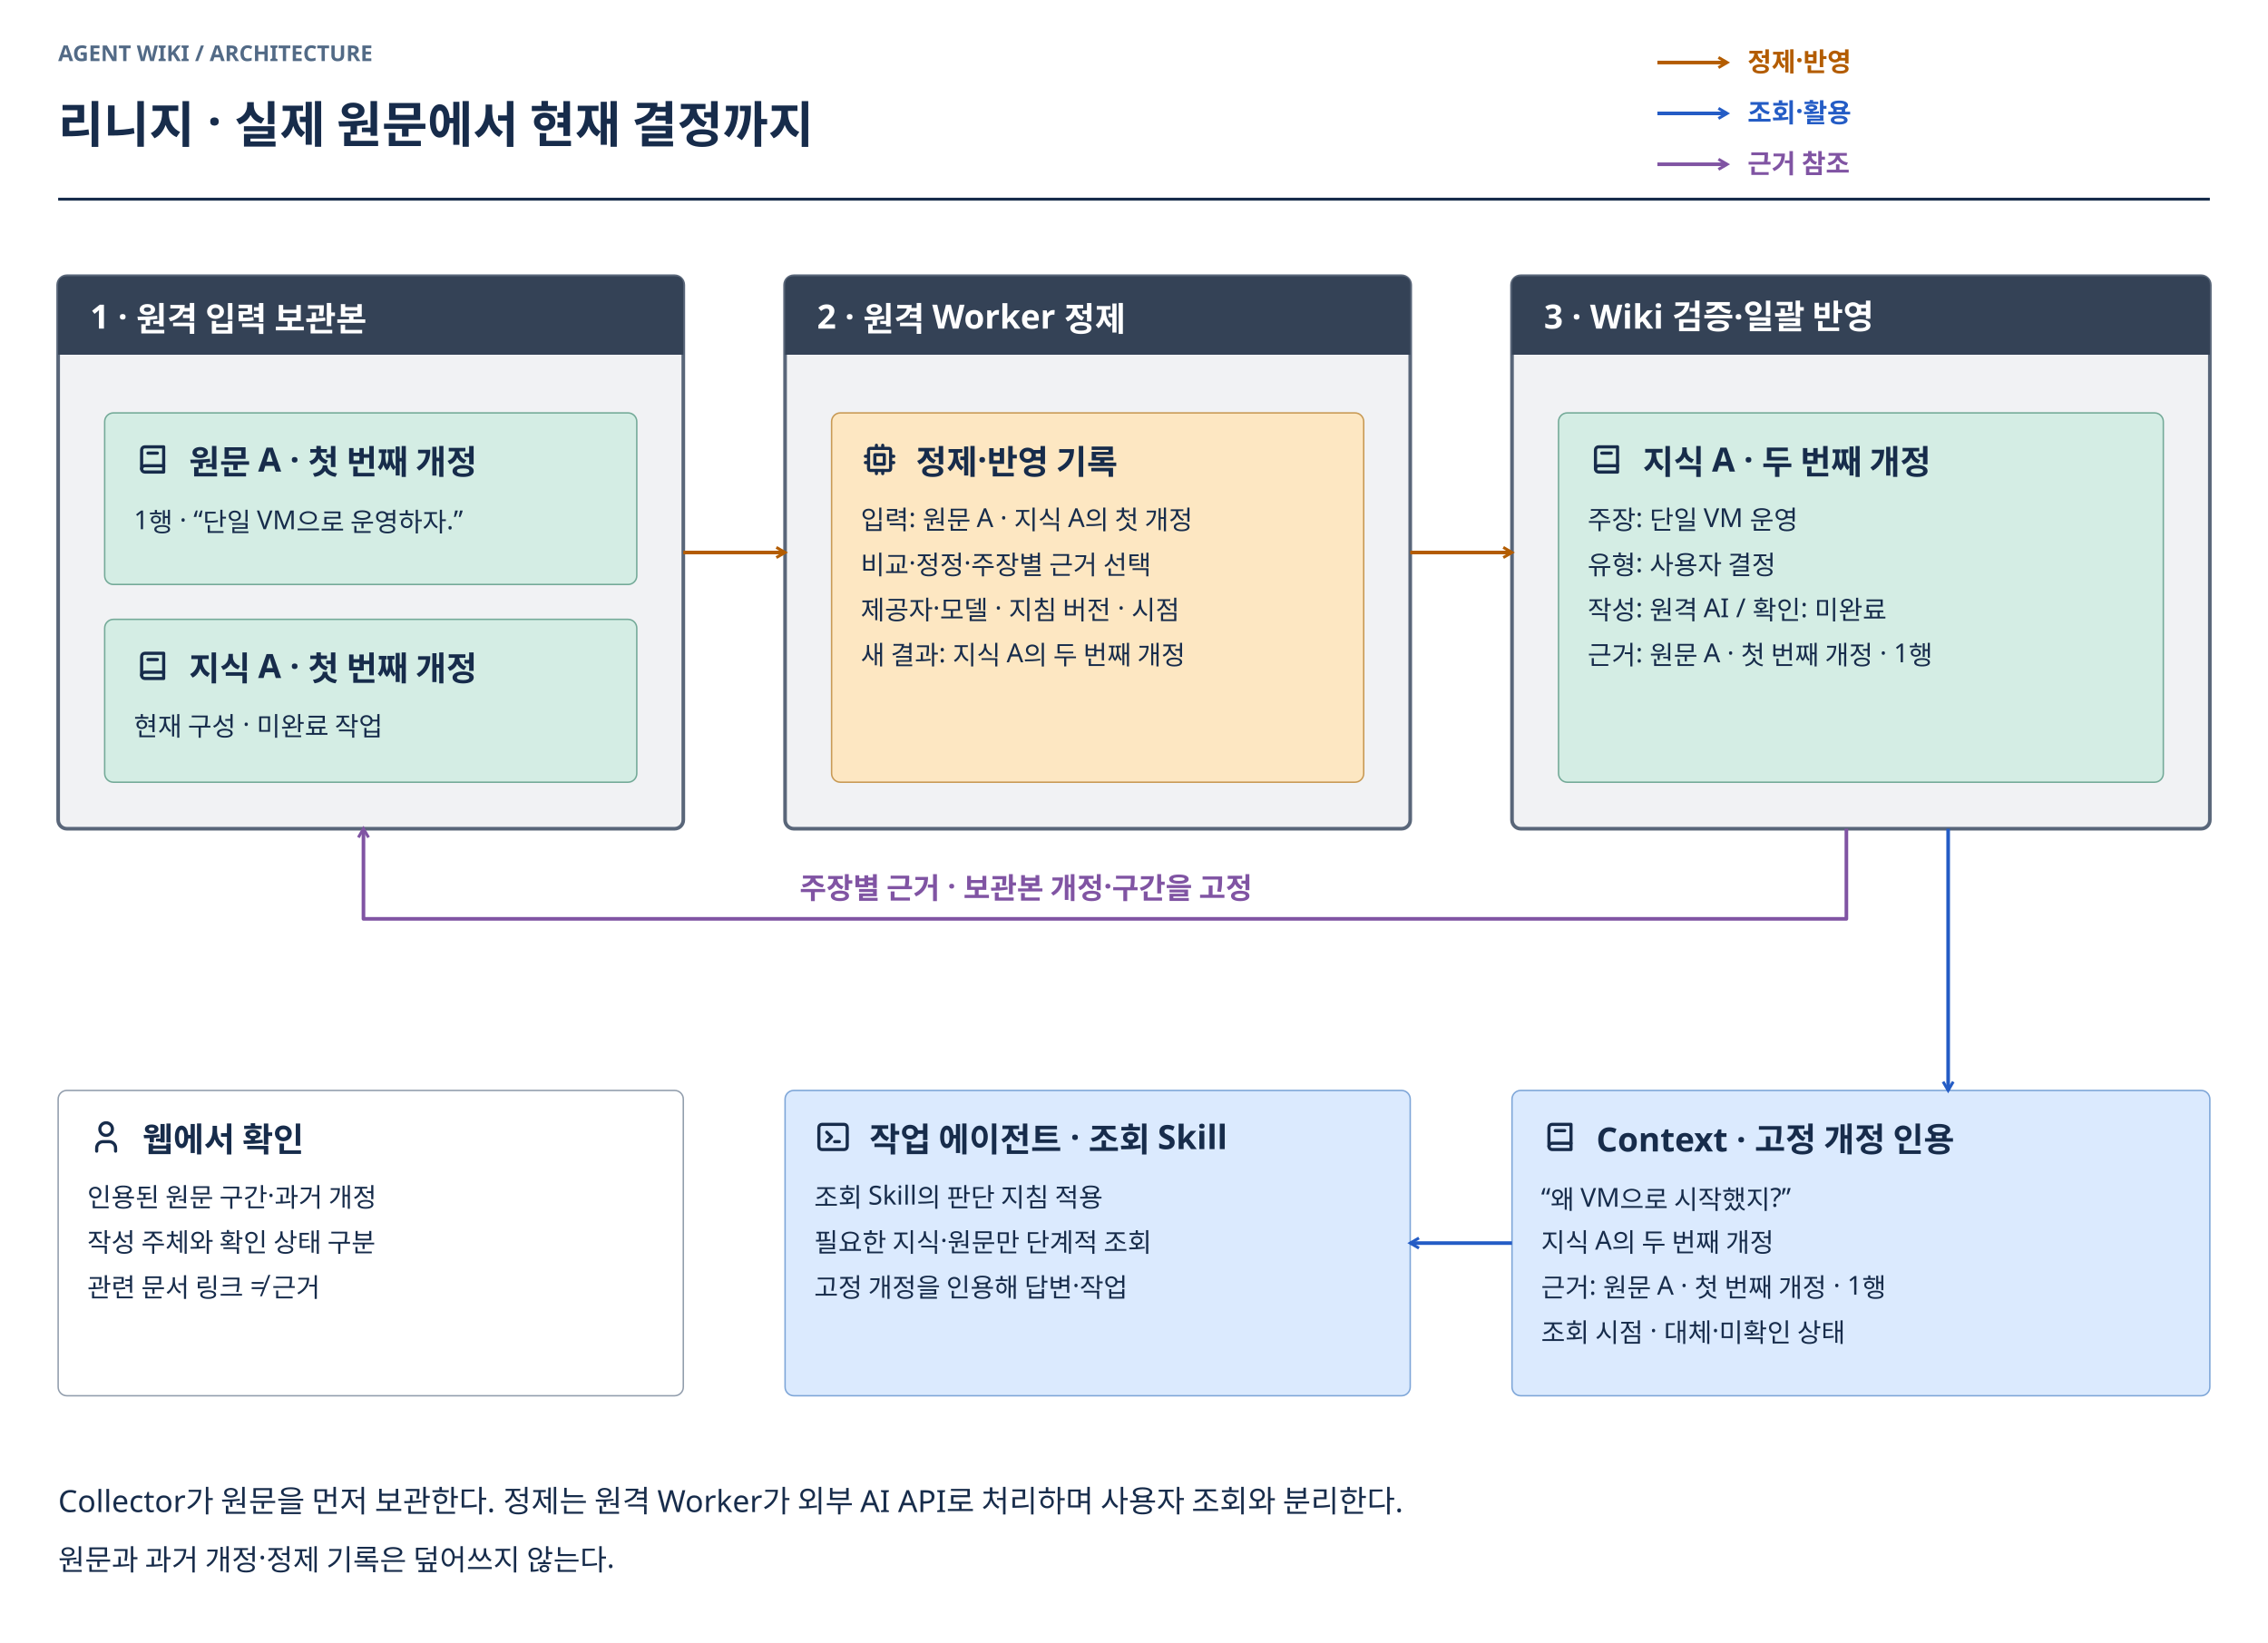
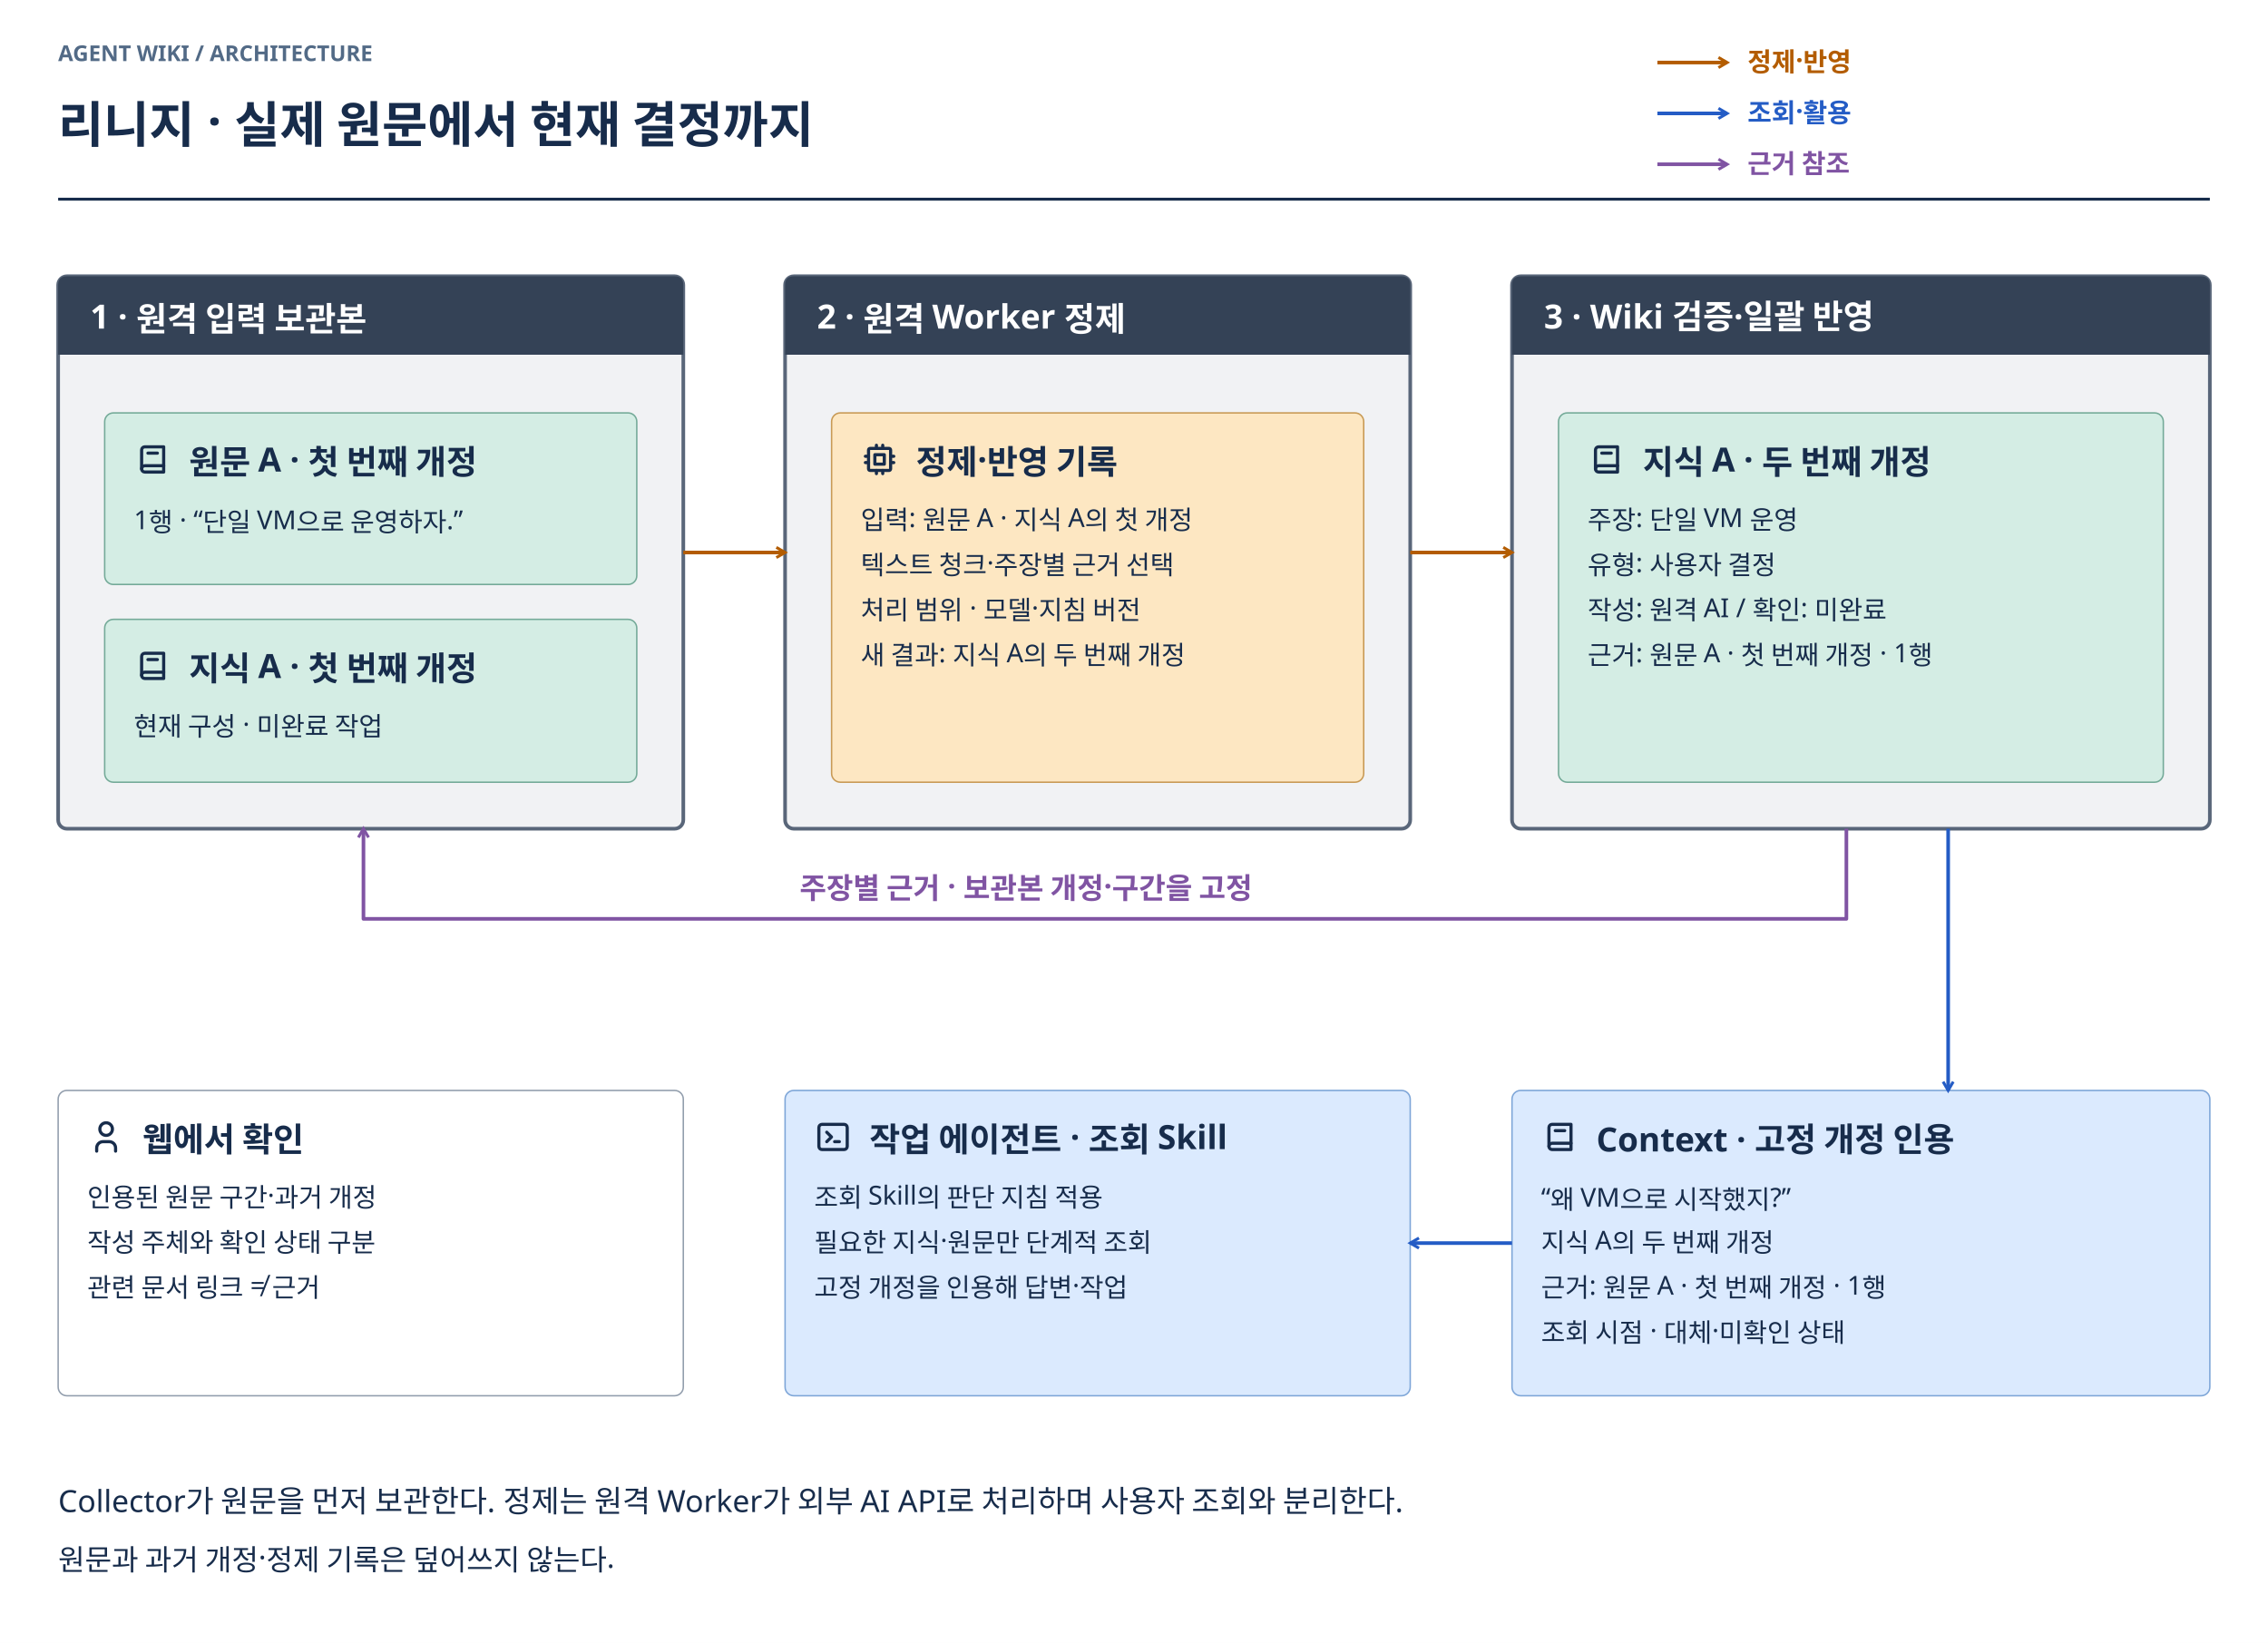
<svg xmlns="http://www.w3.org/2000/svg" width="1560" height="1130" viewBox="0 0 1560 1130" role="img" aria-labelledby="title desc">
  <defs>
    <marker id="arrow-ingest" markerWidth="9" markerHeight="9" refX="7" refY="4.5" orient="auto-start-reverse" markerUnits="userSpaceOnUse">
      <path d="M1 1 L7 4.5 L1 8" fill="none" stroke="#B35C00" stroke-width="2" />
    </marker>
    <marker id="arrow-query" markerWidth="9" markerHeight="9" refX="7" refY="4.5" orient="auto-start-reverse" markerUnits="userSpaceOnUse">
      <path d="M1 1 L7 4.5 L1 8" fill="none" stroke="#245CC5" stroke-width="2" />
    </marker>
    <marker id="arrow-ops" markerWidth="9" markerHeight="9" refX="7" refY="4.5" orient="auto-start-reverse" markerUnits="userSpaceOnUse">
      <path d="M1 1 L7 4.5 L1 8" fill="none" stroke="#68778B" stroke-width="2" />
    </marker>
    <marker id="arrow-relation" markerWidth="9" markerHeight="9" refX="7" refY="4.5" orient="auto-start-reverse" markerUnits="userSpaceOnUse">
      <path d="M1 1 L7 4.5 L1 8" fill="none" stroke="#8054A3" stroke-width="2" />
    </marker>
  </defs>
  <g font-family="Noto Sans KR, sans-serif">
    <rect width="1560" height="1130" fill="#FFFFFF" />
    <text x="40" y="42" font-size="15" font-weight="700" fill="#526A86">AGENT WIKI / ARCHITECTURE</text>
    <text x="40" y="98" font-size="34" font-weight="700" fill="#172C4B">리니지 · 실제 원문에서 현재 결정까지</text>
    <path d="M40 137 H1520" stroke="#172C4B" stroke-width="2" />
    <path d="M1140 43 H1188" fill="none" stroke="#B35C00" stroke-width="2.5" stroke-linejoin="round" marker-end="url(#arrow-ingest)" />
    <text x="1202" y="49" font-size="18" font-weight="700" fill="#B35C00">정제·반영</text>
    <path d="M1140 78 H1188" fill="none" stroke="#245CC5" stroke-width="2.5" stroke-linejoin="round" marker-end="url(#arrow-query)" />
    <text x="1202" y="84" font-size="18" font-weight="700" fill="#245CC5">조회·활용</text>
    <path d="M1140 113 H1188" fill="none" stroke="#8054A3" stroke-width="2.5" stroke-linejoin="round" marker-end="url(#arrow-relation)" />
    <text x="1202" y="119" font-size="18" font-weight="700" fill="#8054A3">근거 참조</text>
    <rect x="40" y="190" width="430" height="380" rx="6" fill="#F1F2F4" stroke="#596679" stroke-width="2.5" />
    <path d="M46 190 H464 Q470 190 470 196 V244 H40 V196 Q40 190 46 190" fill="#344256" />
    <text x="62" y="226" font-size="23" font-weight="700" fill="#FFFFFF">1 · 원격 입력 보관본</text>
    <rect x="72" y="284" width="366" height="118" rx="6" fill="#D4EDE4" stroke="#74AA98" />
    <svg width="26" height="26" viewBox="0 0 24 24" fill="none" stroke="currentColor" stroke-width="2" stroke-linecap="round" stroke-linejoin="round" x="92" y="303" color="#172C4B">
      <path d="M19 4v16h-12a2 2 0 0 1 -2 -2v-12a2 2 0 0 1 2 -2h12z" />
      <path d="M19 16h-12a2 2 0 0 0 -2 2" />
      <path d="M9 8h6" />
    </svg>
    <text x="130" y="326" font-size="23" font-weight="700" fill="#172C4B">원문 A · 첫 번째 개정</text>
    <text x="92" y="364" font-size="18" font-weight="400" fill="#172C4B">1행 · “단일 VM으로 운영하자.”</text>
    <rect x="72" y="426" width="366" height="112" rx="6" fill="#D4EDE4" stroke="#74AA98" />
    <svg width="26" height="26" viewBox="0 0 24 24" fill="none" stroke="currentColor" stroke-width="2" stroke-linecap="round" stroke-linejoin="round" x="92" y="445" color="#172C4B">
      <path d="M19 4v16h-12a2 2 0 0 1 -2 -2v-12a2 2 0 0 1 2 -2h12z" />
      <path d="M19 16h-12a2 2 0 0 0 -2 2" />
      <path d="M9 8h6" />
    </svg>
    <text x="130" y="468" font-size="23" font-weight="700" fill="#172C4B">지식 A · 첫 번째 개정</text>
    <text x="92" y="506" font-size="18" font-weight="400" fill="#172C4B">현재 구성 · 미완료 작업</text>
    <rect x="540" y="190" width="430" height="380" rx="6" fill="#F1F2F4" stroke="#596679" stroke-width="2.5" />
    <path d="M546 190 H964 Q970 190 970 196 V244 H540 V196 Q540 190 546 190" fill="#344256" />
    <text x="562" y="226" font-size="23" font-weight="700" fill="#FFFFFF">2 · 원격 Worker 정제</text>
    <rect x="572" y="284" width="366" height="254" rx="6" fill="#FDE7C2" stroke="#C89A55" />
    <svg width="26" height="26" viewBox="0 0 24 24" fill="none" stroke="currentColor" stroke-width="2" stroke-linecap="round" stroke-linejoin="round" x="592" y="303" color="#172C4B">
      <path d="M5 5m0 1a1 1 0 0 1 1 -1h12a1 1 0 0 1 1 1v12a1 1 0 0 1 -1 1h-12a1 1 0 0 1 -1 -1z" />
      <path d="M9 9h6v6h-6z" />
      <path d="M3 10h2" />
      <path d="M3 14h2" />
      <path d="M10 3v2" />
      <path d="M14 3v2" />
      <path d="M21 10h-2" />
      <path d="M21 14h-2" />
      <path d="M14 21v-2" />
      <path d="M10 21v-2" />
    </svg>
    <text x="630" y="326" font-size="23" font-weight="700" fill="#172C4B">정제·반영 기록</text>
    <text x="592" y="364" font-size="18" font-weight="400" fill="#172C4B">입력: 원문 A · 지식 A의 첫 개정</text>
-     <text x="592" y="395" font-size="18" font-weight="400" fill="#172C4B">비교·정정·주장별 근거 선택</text>
-     <text x="592" y="426" font-size="18" font-weight="400" fill="#172C4B">제공자·모델 · 지침 버전 · 시점</text>
+     <text x="592" y="395" font-size="18" font-weight="400" fill="#172C4B">텍스트 청크·주장별 근거 선택</text>
+     <text x="592" y="426" font-size="18" font-weight="400" fill="#172C4B">처리 범위 · 모델·지침 버전</text>
    <text x="592" y="457" font-size="18" font-weight="400" fill="#172C4B">새 결과: 지식 A의 두 번째 개정</text>
    <path d="M470 380 H540" fill="none" stroke="#B35C00" stroke-width="2.5" stroke-linejoin="round" marker-end="url(#arrow-ingest)" />
    <rect x="1040" y="190" width="480" height="380" rx="6" fill="#F1F2F4" stroke="#596679" stroke-width="2.5" />
    <path d="M1046 190 H1514 Q1520 190 1520 196 V244 H1040 V196 Q1040 190 1046 190" fill="#344256" />
    <text x="1062" y="226" font-size="23" font-weight="700" fill="#FFFFFF">3 · Wiki 검증·일괄 반영</text>
    <rect x="1072" y="284" width="416" height="254" rx="6" fill="#D4EDE4" stroke="#74AA98" />
    <svg width="26" height="26" viewBox="0 0 24 24" fill="none" stroke="currentColor" stroke-width="2" stroke-linecap="round" stroke-linejoin="round" x="1092" y="303" color="#172C4B">
      <path d="M19 4v16h-12a2 2 0 0 1 -2 -2v-12a2 2 0 0 1 2 -2h12z" />
      <path d="M19 16h-12a2 2 0 0 0 -2 2" />
      <path d="M9 8h6" />
    </svg>
    <text x="1130" y="326" font-size="23" font-weight="700" fill="#172C4B">지식 A · 두 번째 개정</text>
    <text x="1092" y="364" font-size="18" font-weight="400" fill="#172C4B">주장: 단일 VM 운영</text>
    <text x="1092" y="395" font-size="18" font-weight="400" fill="#172C4B">유형: 사용자 결정</text>
    <text x="1092" y="426" font-size="18" font-weight="400" fill="#172C4B">작성: 원격 AI / 확인: 미완료</text>
    <text x="1092" y="457" font-size="18" font-weight="400" fill="#172C4B">근거: 원문 A · 첫 번째 개정 · 1행</text>
    <path d="M970 380 H1040" fill="none" stroke="#B35C00" stroke-width="2.5" stroke-linejoin="round" marker-end="url(#arrow-ingest)" />
    <path d="M1270 570 V632 H250 V570" fill="none" stroke="#8054A3" stroke-width="2.5" stroke-linejoin="round" marker-end="url(#arrow-relation)" />
    <text x="550" y="618" font-size="20" font-weight="700" fill="#8054A3">주장별 근거 · 보관본 개정·구간을 고정</text>
    <rect x="1040" y="750" width="480" height="210" rx="6" fill="#DBEAFE" stroke="#7EA6D8" />
    <svg width="26" height="26" viewBox="0 0 24 24" fill="none" stroke="currentColor" stroke-width="2" stroke-linecap="round" stroke-linejoin="round" x="1060" y="769" color="#172C4B">
      <path d="M19 4v16h-12a2 2 0 0 1 -2 -2v-12a2 2 0 0 1 2 -2h12z" />
      <path d="M19 16h-12a2 2 0 0 0 -2 2" />
      <path d="M9 8h6" />
    </svg>
    <text x="1098" y="792" font-size="23" font-weight="700" fill="#172C4B">Context · 고정 개정 인용</text>
    <text x="1060" y="830" font-size="18" font-weight="400" fill="#172C4B">“왜 VM으로 시작했지?”</text>
    <text x="1060" y="861" font-size="18" font-weight="400" fill="#172C4B">지식 A의 두 번째 개정</text>
    <text x="1060" y="892" font-size="18" font-weight="400" fill="#172C4B">근거: 원문 A · 첫 번째 개정 · 1행</text>
    <text x="1060" y="923" font-size="18" font-weight="400" fill="#172C4B">조회 시점 · 대체·미확인 상태</text>
    <path d="M1340 570 V750" fill="none" stroke="#245CC5" stroke-width="2.5" stroke-linejoin="round" marker-end="url(#arrow-query)" />
    <rect x="540" y="750" width="430" height="210" rx="6" fill="#DBEAFE" stroke="#7EA6D8" />
    <svg width="26" height="26" viewBox="0 0 24 24" fill="none" stroke="currentColor" stroke-width="2" stroke-linecap="round" stroke-linejoin="round" x="560" y="769" color="#172C4B">
      <path d="M8 9l3 3l-3 3" />
      <path d="M13 15l3 0" />
      <path d="M3 4m0 2a2 2 0 0 1 2 -2h14a2 2 0 0 1 2 2v12a2 2 0 0 1 -2 2h-14a2 2 0 0 1 -2 -2z" />
    </svg>
    <text x="598" y="792" font-size="23" font-weight="700" fill="#172C4B">작업 에이전트 · 조회 Skill</text>
    <text x="560" y="830" font-size="18" font-weight="400" fill="#172C4B">조회 Skill의 판단 지침 적용</text>
    <text x="560" y="861" font-size="18" font-weight="400" fill="#172C4B">필요한 지식·원문만 단계적 조회</text>
    <text x="560" y="892" font-size="18" font-weight="400" fill="#172C4B">고정 개정을 인용해 답변·작업</text>
    <path d="M1040 855 H970" fill="none" stroke="#245CC5" stroke-width="2.5" stroke-linejoin="round" marker-end="url(#arrow-query)" />
    <rect x="40" y="750" width="430" height="210" rx="6" fill="#FFFFFF" stroke="#929EAD" />
    <svg width="26" height="26" viewBox="0 0 24 24" fill="none" stroke="currentColor" stroke-width="2" stroke-linecap="round" stroke-linejoin="round" x="60" y="769" color="#172C4B">
      <path d="M8 7a4 4 0 1 0 8 0a4 4 0 0 0 -8 0" />
      <path d="M6 21v-2a4 4 0 0 1 4 -4h4a4 4 0 0 1 4 4v2" />
    </svg>
    <text x="98" y="792" font-size="23" font-weight="700" fill="#172C4B">웹에서 확인</text>
    <text x="60" y="830" font-size="18" font-weight="400" fill="#172C4B">인용된 원문 구간·과거 개정</text>
    <text x="60" y="861" font-size="18" font-weight="400" fill="#172C4B">작성 주체와 확인 상태 구분</text>
    <text x="60" y="892" font-size="18" font-weight="400" fill="#172C4B">관련 문서 링크 ≠ 근거</text>
    <text x="40" y="1040" font-size="21" font-weight="400" fill="#172C4B">Collector가 원문을 먼저 보관한다. 정제는 원격 Worker가 외부 AI API로 처리하며 사용자 조회와 분리한다.</text>
    <text x="40" y="1080" font-size="20" font-weight="400" fill="#172C4B">원문과 과거 개정·정제 기록은 덮어쓰지 않는다.</text>
  </g>
</svg>
